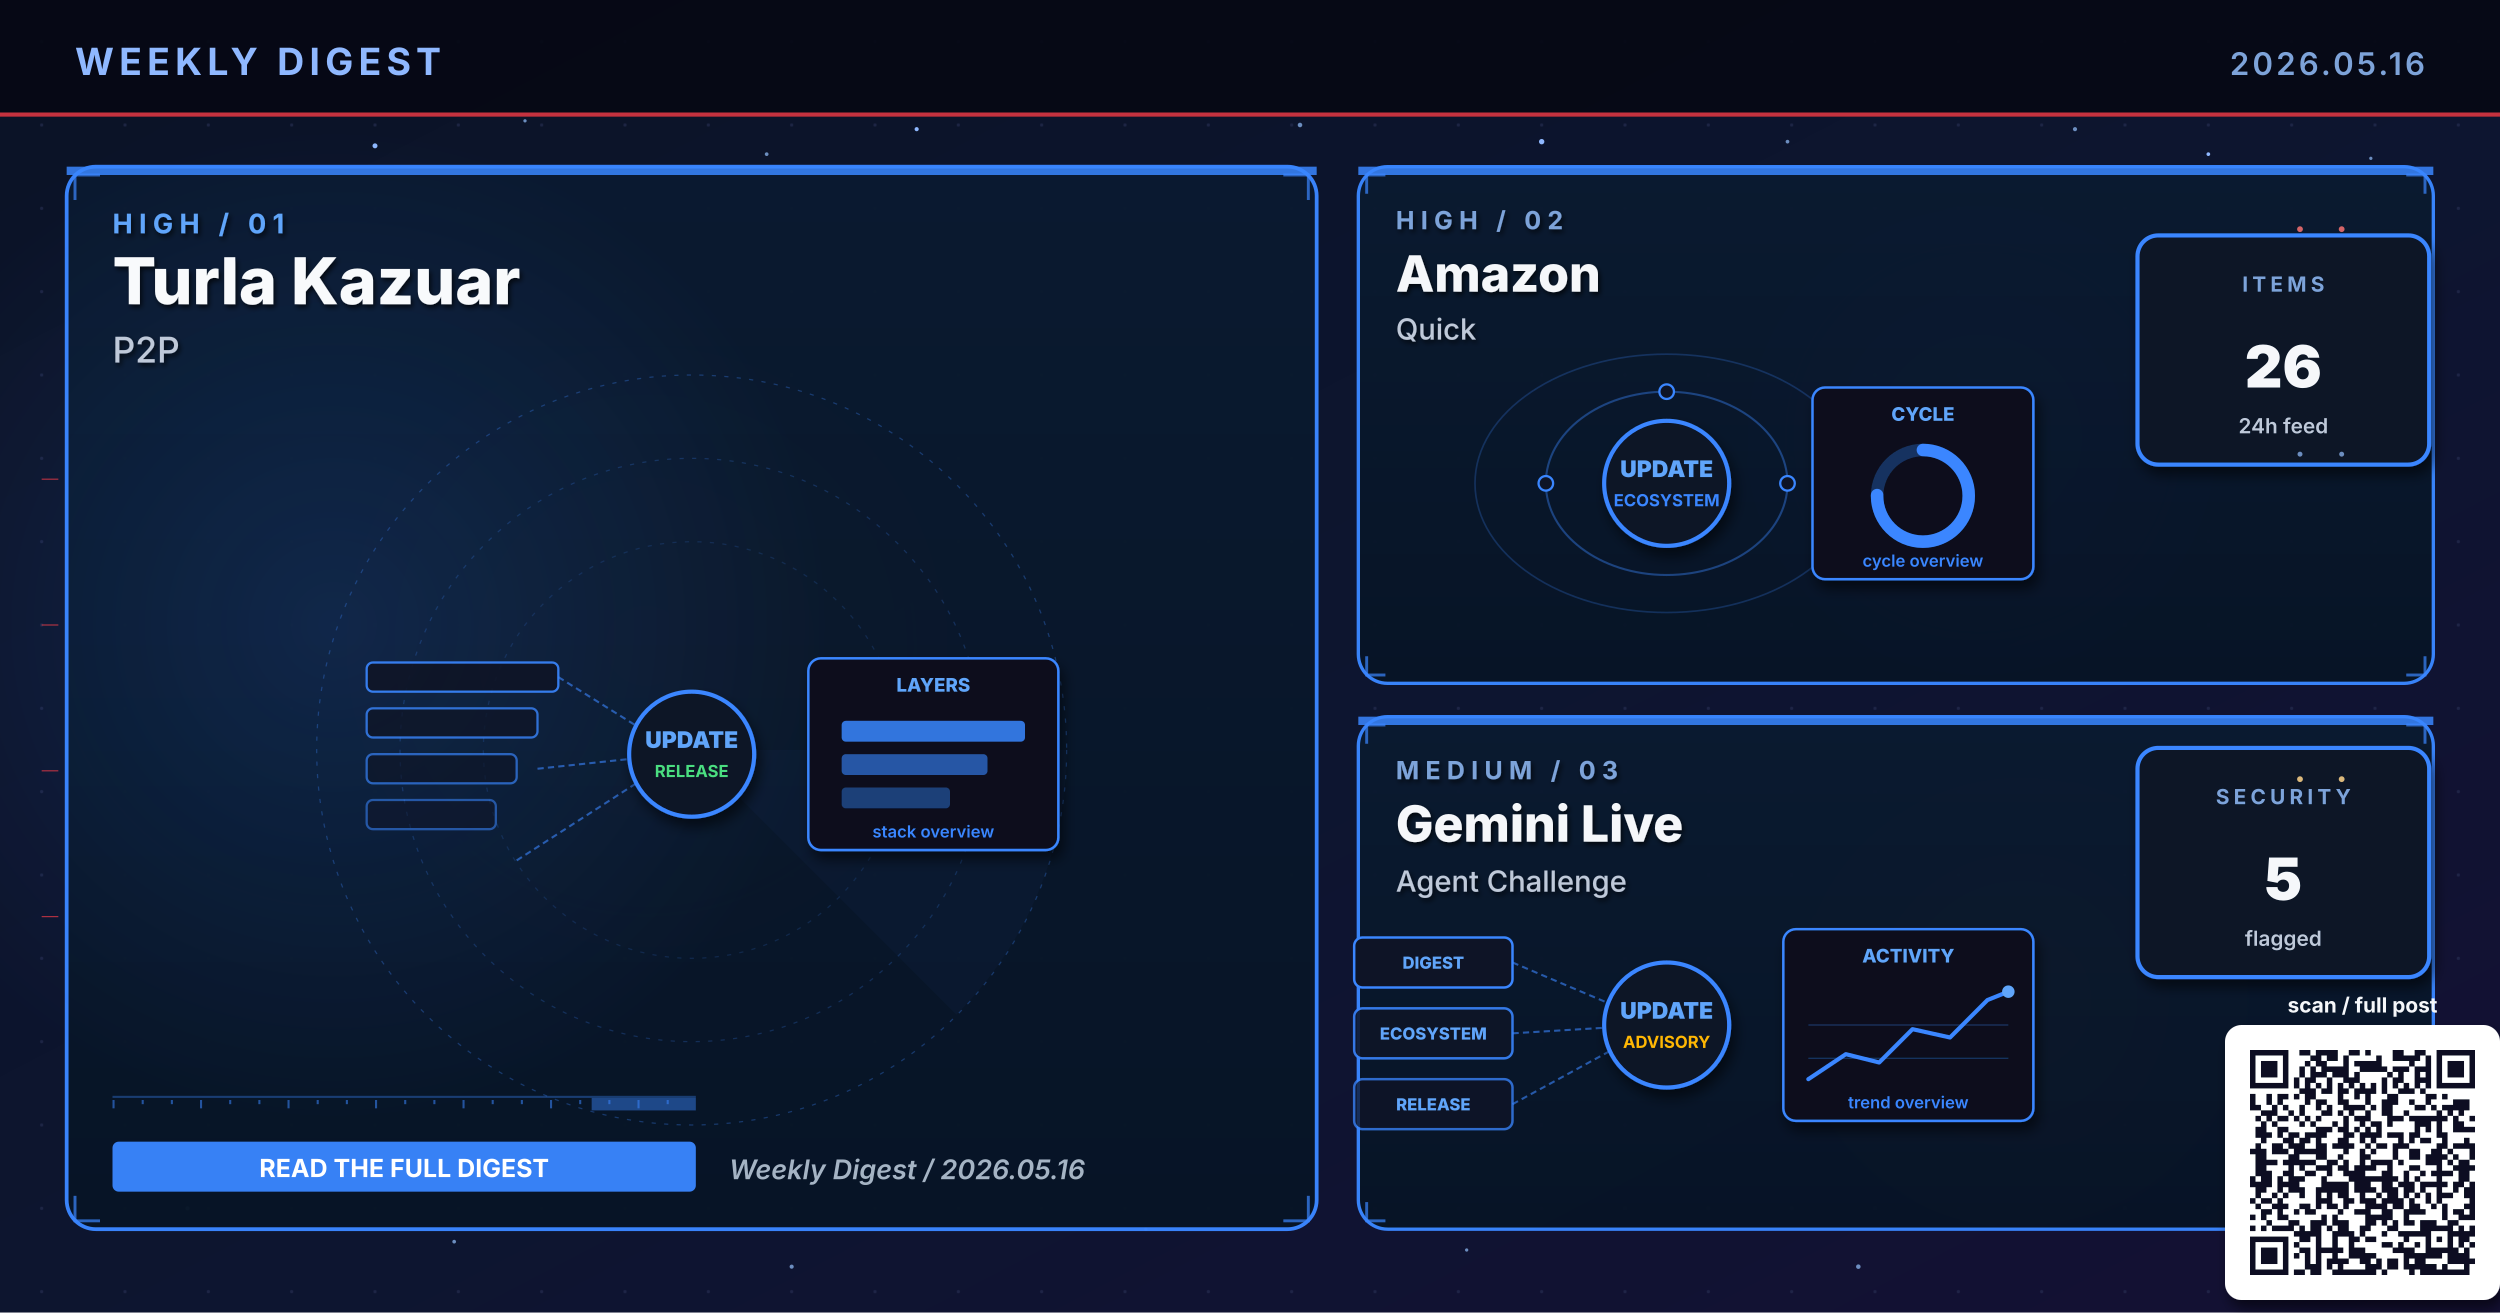
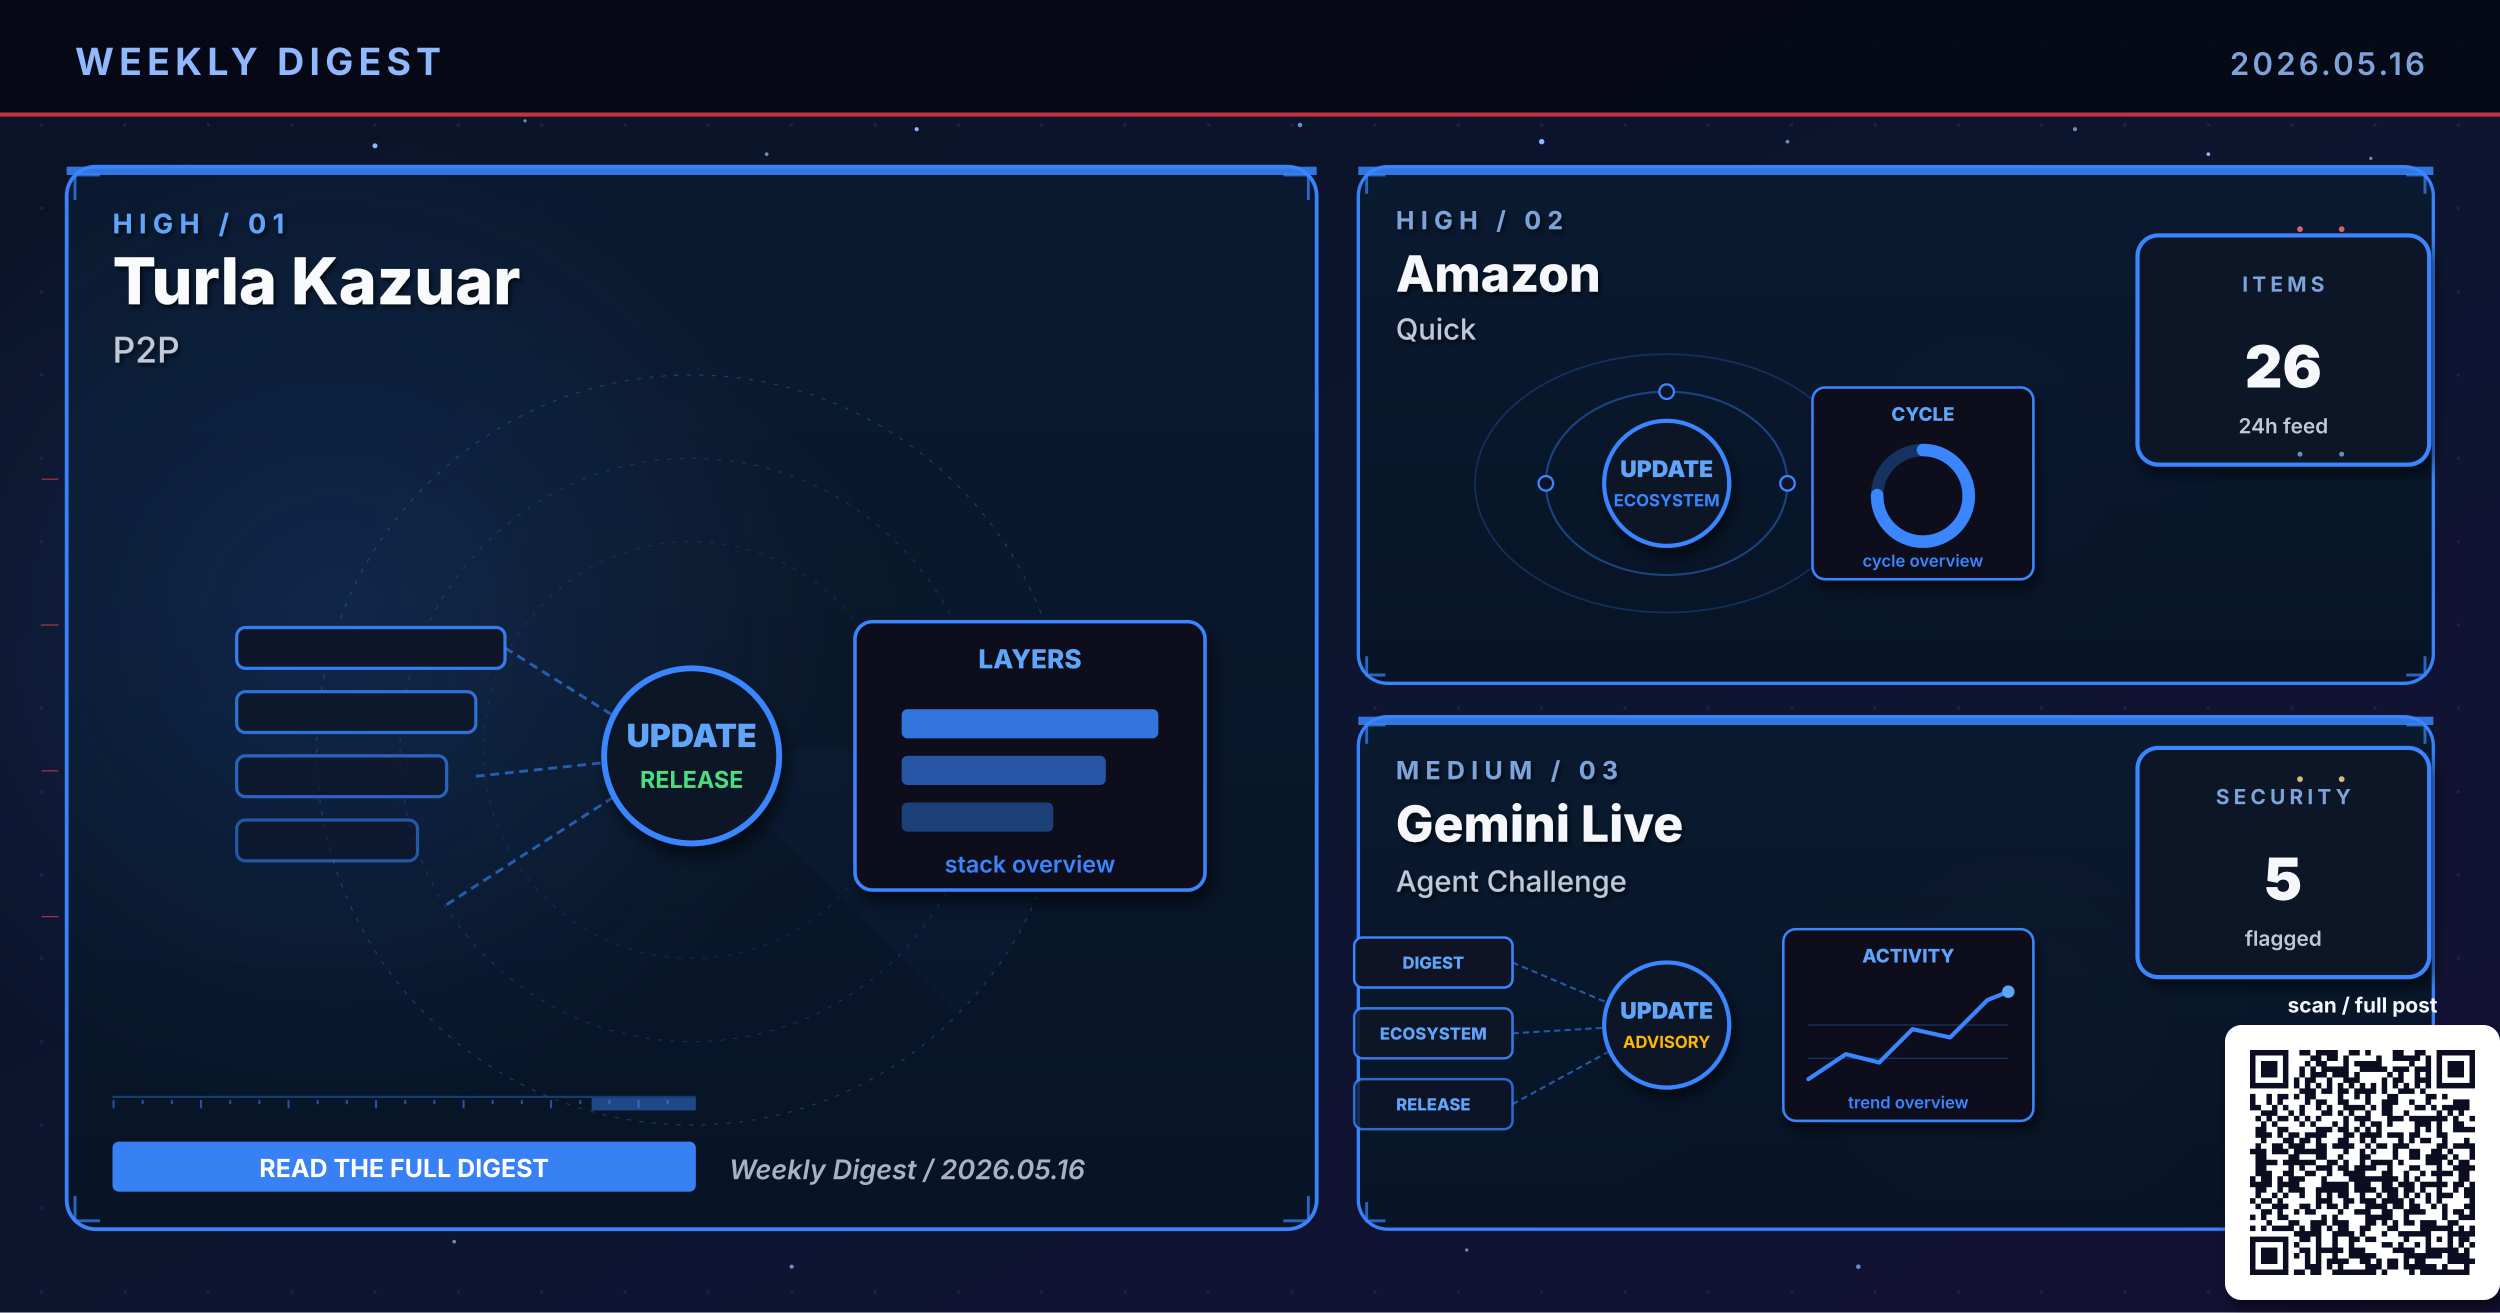
<svg xmlns="http://www.w3.org/2000/svg" viewBox="0 0 1200 630" width="1200" height="630" role="img" aria-label="Weekly digest cover 2026.05.16: Turla Kazuar, Amazon, Gemini Live">
  <defs>
    <linearGradient id="bgSpread" x1="0%" y1="0%" x2="100%" y2="100%">
      <stop offset="0%" stop-color="#0B1326" />
      <stop offset="55%" stop-color="#0D1530" />
      <stop offset="100%" stop-color="#141034" />
    </linearGradient>
    <linearGradient id="heroPanel" x1="0%" y1="0%" x2="0%" y2="100%">
      <stop offset="0%" stop-color="#1A0A08" />
      <stop offset="100%" stop-color="#110608" />
    </linearGradient>
    <linearGradient id="heroPanelBlue" x1="0%" y1="0%" x2="0%" y2="100%">
      <stop offset="0%" stop-color="#0A1A30" />
      <stop offset="100%" stop-color="#071426" />
    </linearGradient>
    <linearGradient id="heroPanelAmber" x1="0%" y1="0%" x2="0%" y2="100%">
      <stop offset="0%" stop-color="#1A1208" />
      <stop offset="100%" stop-color="#120E06" />
    </linearGradient>
    <linearGradient id="heroPanelGreen" x1="0%" y1="0%" x2="0%" y2="100%">
      <stop offset="0%" stop-color="#08160E" />
      <stop offset="100%" stop-color="#04100A" />
    </linearGradient>
    <linearGradient id="heroPanelPurple" x1="0%" y1="0%" x2="0%" y2="100%">
      <stop offset="0%" stop-color="#110629" />
      <stop offset="100%" stop-color="#0A0418" />
    </linearGradient>
    <radialGradient id="hotRed" cx="50%" cy="50%" r="50%">
      <stop offset="0%" stop-color="#E63946" stop-opacity="0.6" />
      <stop offset="100%" stop-color="#E63946" stop-opacity="0" />
    </radialGradient>
    <radialGradient id="hotBlue" cx="50%" cy="50%" r="50%">
      <stop offset="0%" stop-color="#3A86FF" stop-opacity="0.5" />
      <stop offset="100%" stop-color="#3A86FF" stop-opacity="0" />
    </radialGradient>
    <radialGradient id="hotAmber" cx="50%" cy="50%" r="50%">
      <stop offset="0%" stop-color="#FFB703" stop-opacity="0.45" />
      <stop offset="100%" stop-color="#FFB703" stop-opacity="0" />
    </radialGradient>
    <radialGradient id="hotGreen" cx="50%" cy="50%" r="50%">
      <stop offset="0%" stop-color="#4ADE80" stop-opacity="0.45" />
      <stop offset="100%" stop-color="#4ADE80" stop-opacity="0" />
    </radialGradient>
    <radialGradient id="hotPurple" cx="50%" cy="50%" r="50%">
      <stop offset="0%" stop-color="#A78BFA" stop-opacity="0.45" />
      <stop offset="100%" stop-color="#A78BFA" stop-opacity="0" />
    </radialGradient>
    <pattern id="envGrid" x="0" y="0" width="40" height="40" patternUnits="userSpaceOnUse">
      <circle cx="20" cy="20" r="0.8" fill="#2A3256" opacity="0.55" />
    </pattern>
    <filter id="softShadow" x="-10%" y="-10%" width="130%" height="130%">
      <feGaussianBlur in="SourceAlpha" stdDeviation="3" />
      <feOffset dx="2" dy="4" />
      <feComponentTransfer>
        <feFuncA type="linear" slope="0.55" />
      </feComponentTransfer>
      <feMerge>
        <feMergeNode />
        <feMergeNode in="SourceGraphic" />
      </feMerge>
    </filter>
    <filter id="textShadow" x="-10%" y="-10%" width="130%" height="130%">
      <feGaussianBlur in="SourceAlpha" stdDeviation="1.2" />
      <feOffset dx="1" dy="1.5" />
      <feComponentTransfer>
        <feFuncA type="linear" slope="0.7" />
      </feComponentTransfer>
      <feMerge>
        <feMergeNode />
        <feMergeNode in="SourceGraphic" />
      </feMerge>
    </filter>
  </defs>
  <rect width="1200" height="630" fill="url(#bgSpread)" />
  <rect width="1200" height="630" fill="url(#envGrid)" />
  <circle cx="310" cy="310" r="160" fill="url(#hotRed)">
    <animate attributeName="opacity" values="0.6;1;0.6" dur="5.8s" repeatCount="indefinite" />
  </circle>
  <circle cx="950" cy="210" r="120" fill="url(#hotBlue)">
    <animate attributeName="opacity" values="0.45;0.85;0.45" dur="6.4s" repeatCount="indefinite" />
  </circle>
  <circle cx="970" cy="480" r="110" fill="url(#hotAmber)">
    <animate attributeName="opacity" values="0.4;0.75;0.4" dur="7.1s" repeatCount="indefinite" />
  </circle>
  <g fill="#8FB8FF">
    <circle cx="180" cy="70" r="1.2">
      <animate attributeName="opacity" values="0.2;1;0.2" dur="3.4s" repeatCount="indefinite" />
    </circle>
    <circle cx="440" cy="62" r="1">
      <animate attributeName="opacity" values="0.2;0.9;0.2" dur="4.2s" repeatCount="indefinite" />
    </circle>
    <circle cx="740" cy="68" r="1.3">
      <animate attributeName="opacity" values="0.25;1;0.25" dur="3.9s" repeatCount="indefinite" />
    </circle>
    <circle cx="1060" cy="74" r="0.9">
      <animate attributeName="opacity" values="0.2;0.85;0.2" dur="5.1s" repeatCount="indefinite" />
    </circle>
    <circle cx="90" cy="580" r="1">
      <animate attributeName="opacity" values="0.15;0.8;0.15" dur="4.7s" repeatCount="indefinite" />
    </circle>
    <circle cx="550" cy="590" r="0.8">
      <animate attributeName="opacity" values="0.2;0.75;0.2" dur="3.6s" begin="0.5s" repeatCount="indefinite" />
    </circle>
  </g>
  <g fill="#7DA3D9" opacity="0.85">
    <circle cx="252" cy="58" r="0.8">
      <animate attributeName="opacity" values="0.15;0.7;0.15" dur="4.3s" repeatCount="indefinite" />
    </circle>
    <circle cx="368" cy="74" r="0.9">
      <animate attributeName="opacity" values="0.2;0.85;0.2" dur="3.8s" begin="0.4s" repeatCount="indefinite" />
    </circle>
    <circle cx="624" cy="60" r="1.1">
      <animate attributeName="opacity" values="0.25;0.95;0.25" dur="4.5s" repeatCount="indefinite" />
    </circle>
    <circle cx="858" cy="68" r="0.9">
      <animate attributeName="opacity" values="0.2;0.8;0.2" dur="3.6s" begin="0.6s" repeatCount="indefinite" />
    </circle>
    <circle cx="996" cy="62" r="1.0">
      <animate attributeName="opacity" values="0.2;0.9;0.2" dur="4.0s" begin="0.2s" repeatCount="indefinite" />
    </circle>
    <circle cx="1138" cy="76" r="0.8">
      <animate attributeName="opacity" values="0.15;0.7;0.15" dur="5.2s" begin="0.5s" repeatCount="indefinite" />
    </circle>
    <circle cx="218" cy="596" r="0.9">
      <animate attributeName="opacity" values="0.18;0.75;0.18" dur="4.6s" begin="0.3s" repeatCount="indefinite" />
    </circle>
    <circle cx="380" cy="608" r="1.0">
      <animate attributeName="opacity" values="0.2;0.85;0.2" dur="3.9s" begin="0.7s" repeatCount="indefinite" />
    </circle>
    <circle cx="704" cy="600" r="0.8">
      <animate attributeName="opacity" values="0.18;0.7;0.18" dur="4.2s" begin="0.4s" repeatCount="indefinite" />
    </circle>
    <circle cx="892" cy="608" r="1.1">
      <animate attributeName="opacity" values="0.22;0.9;0.22" dur="4.7s" begin="0.6s" repeatCount="indefinite" />
    </circle>
    <circle cx="1078" cy="600" r="0.9">
      <animate attributeName="opacity" values="0.2;0.85;0.2" dur="3.6s" begin="0.8s" repeatCount="indefinite" />
    </circle>
  </g>
  <rect x="0" y="0" width="1200" height="56" fill="#050813" opacity="0.92" />
  <text x="36" y="36" font-family="Inter, Helvetica, Arial, sans-serif" font-size="18" font-weight="700" fill="#8FB8FF" letter-spacing="2.5">WEEKLY DIGEST</text>
  <text x="1164" y="36" font-family="Inter, Helvetica, Arial, sans-serif" font-size="15" font-weight="600" fill="#7DA3D9" letter-spacing="1.5" text-anchor="end">2026.05.16</text>
  <rect x="0" y="54" width="1200" height="2" fill="#E63946" opacity="0.85">
    <animate attributeName="opacity" values="0.4;1;0.4" dur="4.8s" repeatCount="indefinite" />
  </rect>
  <rect x="32" y="80" width="600" height="510" rx="14" ry="14" fill="url(#heroPanelBlue)" stroke="#3A86FF" stroke-width="1.8" opacity="0.98" />
  <circle cx="160" cy="300" r="240" fill="url(#hotBlue)" opacity="0.28" />
  <rect x="32" y="80" width="600" height="4" fill="#3A86FF" opacity="0.85">
    <animate attributeName="opacity" values="0.5;1;0.5" dur="3.4s" repeatCount="indefinite" />
  </rect>
  <g filter="url(#textShadow)">
    <text x="54" y="112" font-family="Inter, Helvetica, Arial, sans-serif" font-size="13" font-weight="700" fill="#60A5FA" letter-spacing="3">HIGH  /  01</text>
    <text x="54" y="146" font-family="Inter, Helvetica, Arial, sans-serif" font-size="31" font-weight="800" fill="#F8FAFC">Turla Kazuar</text>
    <text x="54" y="174" font-family="Inter, Helvetica, Arial, sans-serif" font-size="17" font-weight="500" fill="#BFC9D9">P2P</text>
  </g>
  <g transform="translate(332,360)" opacity="0.32">
    <circle r="180" fill="none" stroke="#3A86FF" stroke-width="0.6" stroke-dasharray="2 4" />
    <circle r="140" fill="none" stroke="#3A86FF" stroke-width="0.6" stroke-dasharray="2 4" opacity="0.7" />
    <circle r="100" fill="none" stroke="#3A86FF" stroke-width="0.6" stroke-dasharray="2 4" opacity="0.5" />
    <g>
      <path d="M0 0 L180 0 A180 180 0 0 1 127 127 Z" fill="#3A86FF" opacity="0.10" />
      <animateTransform attributeName="transform" type="rotate" from="0" to="360" dur="14s" repeatCount="indefinite" />
    </g>
  </g>
  <g stroke="#3A86FF" stroke-width="1.4" fill="none" opacity="0.7">
    <path d="M36 96 L36 84 L48 84" />
    <path d="M616 84 L628 84 L628 96" />
    <path d="M36 574 L36 586 L48 586" />
    <path d="M616 586 L628 586 L628 574" />
  </g>
  <g>
    <rect x="54" y="526" width="280" height="1" fill="#3A86FF" opacity="0.35" />
    <rect x="54" y="528" width="1" height="4" fill="#3A86FF" opacity="0.55" />
    <rect x="68" y="528" width="1" height="2" fill="#3A86FF" opacity="0.55" />
    <rect x="82" y="528" width="1" height="2" fill="#3A86FF" opacity="0.55" />
    <rect x="96" y="528" width="1" height="4" fill="#3A86FF" opacity="0.55" />
    <rect x="110" y="528" width="1" height="2" fill="#3A86FF" opacity="0.55" />
    <rect x="124" y="528" width="1" height="2" fill="#3A86FF" opacity="0.55" />
    <rect x="138" y="528" width="1" height="4" fill="#3A86FF" opacity="0.55" />
    <rect x="152" y="528" width="1" height="2" fill="#3A86FF" opacity="0.55" />
    <rect x="166" y="528" width="1" height="2" fill="#3A86FF" opacity="0.55" />
    <rect x="180" y="528" width="1" height="4" fill="#3A86FF" opacity="0.55" />
    <rect x="194" y="528" width="1" height="2" fill="#3A86FF" opacity="0.55" />
    <rect x="208" y="528" width="1" height="2" fill="#3A86FF" opacity="0.55" />
    <rect x="222" y="528" width="1" height="4" fill="#3A86FF" opacity="0.55" />
    <rect x="236" y="528" width="1" height="2" fill="#3A86FF" opacity="0.55" />
    <rect x="250" y="528" width="1" height="2" fill="#3A86FF" opacity="0.55" />
    <rect x="264" y="528" width="1" height="4" fill="#3A86FF" opacity="0.55" />
    <rect x="278" y="528" width="1" height="2" fill="#3A86FF" opacity="0.55" />
    <rect x="292" y="528" width="1" height="2" fill="#3A86FF" opacity="0.55" />
    <rect x="306" y="528" width="1" height="4" fill="#3A86FF" opacity="0.55" />
    <rect x="320" y="528" width="1" height="2" fill="#3A86FF" opacity="0.55" />
    <rect x="284" y="527" width="50" height="6" fill="#3A86FF" opacity="0.45">
      <animate attributeName="x" values="54;284;54" dur="6.4s" repeatCount="indefinite" />
      <animate attributeName="opacity" values="0.2;0.7;0.2" dur="6.4s" repeatCount="indefinite" />
    </rect>
  </g>
-   <g transform="translate(332,360)">
+   <g transform="translate(332,360) scale(1.4)">
    <rect x="-156" y="-42" width="92" height="14" rx="3" fill="#0E1426" stroke="#3A86FF" stroke-width="1.1" opacity="0.90" />
    <rect x="-156" y="-20" width="82" height="14" rx="3" fill="#0E1426" stroke="#3A86FF" stroke-width="1.1" opacity="0.78" />
    <rect x="-156" y="2" width="72" height="14" rx="3" fill="#0E1426" stroke="#3A86FF" stroke-width="1.1" opacity="0.66" />
    <rect x="-156" y="24" width="62" height="14" rx="3" fill="#0E1426" stroke="#3A86FF" stroke-width="1.1" opacity="0.54" />
    <g stroke="#3A86FF" stroke-width="1" stroke-dasharray="3 2" fill="none" opacity="0.6">
      <line x1="-64" y1="-35" x2="-8" y2="0" />
      <line x1="-74" y1="9" x2="-8" y2="2" />
      <line x1="-84" y1="53" x2="-8" y2="4" />
    </g>
    <g fill="#60A5FA">
      <circle r="2">
        <animateMotion path="M-74 9 L-8 2" dur="2.1s" repeatCount="indefinite" />
      </circle>
    </g>
    <circle cx="0" cy="2" r="30" fill="#0A1326" stroke="#3A86FF" stroke-width="2" filter="url(#softShadow)">
      <animate attributeName="r" values="28;33;28" dur="3.4s" repeatCount="indefinite" />
    </circle>
    <text x="0" y="-1" text-anchor="middle" font-family="Inter, monospace" font-size="11" font-weight="900" fill="#60A5FA">UPDATE</text>
    <text x="0" y="13" text-anchor="middle" font-family="Inter, monospace" font-size="8" font-weight="700" fill="#4ADE80">RELEASE</text>
    <g transform="translate(56,-44)" filter="url(#softShadow)">
      <rect x="0" y="0" width="120" height="92" rx="6" fill="#0A0F1E" stroke="#3A86FF" stroke-width="1.2" />
      <text x="60" y="16" text-anchor="middle" font-family="Inter, monospace" font-size="9" font-weight="800" fill="#60A5FA">LAYERS</text>
      <rect x="16" y="30" width="88" height="10" rx="2" fill="#3A86FF" opacity="0.85" />
      <rect x="16" y="46" width="70" height="10" rx="2" fill="#3A86FF" opacity="0.6" />
      <rect x="16" y="62" width="52" height="10" rx="2" fill="#3A86FF" opacity="0.4" />
      <text x="60" y="86" text-anchor="middle" font-family="Inter, monospace" font-size="8" font-weight="600" fill="#3A86FF">stack overview</text>
    </g>
  </g>
  <g transform="translate(54,548)">
    <rect x="0" y="0" width="280" height="24" rx="3" fill="#3A86FF" opacity="0.95" />
    <text x="140" y="17" text-anchor="middle" font-family="Inter, Helvetica, Arial, sans-serif" font-size="12" font-weight="700" fill="#FFFFFF">READ THE FULL DIGEST</text>
  </g>
  <text x="350" y="566" font-family="Inter, Helvetica, Arial, sans-serif" font-size="13" font-weight="600" fill="#A5B4C4" font-style="italic">Weekly Digest  /  2026.05.16</text>
  <rect x="652" y="80" width="516" height="248" rx="14" ry="14" fill="url(#heroPanelBlue)" stroke="#3A86FF" stroke-width="1.6" opacity="0.97" />
  <rect x="652" y="80" width="516" height="4" fill="#3A86FF" opacity="0.85">
    <animate attributeName="opacity" values="0.5;1;0.5" dur="4.2s" repeatCount="indefinite" />
  </rect>
  <g filter="url(#textShadow)">
    <text x="670" y="110" font-family="Inter, Helvetica, Arial, sans-serif" font-size="12" font-weight="700" fill="#7DA3D9" letter-spacing="3">HIGH  /  02</text>
    <text x="670" y="140" font-family="Inter, Helvetica, Arial, sans-serif" font-size="24" font-weight="800" fill="#F5F7FA">Amazon</text>
    <text x="670" y="163" font-family="Inter, Helvetica, Arial, sans-serif" font-size="14" font-weight="500" fill="#BFC9D9">Quick</text>
  </g>
  <g stroke="#3A86FF" stroke-width="1.4" fill="none" opacity="0.7">
    <path d="M656 93 L656 84 L665 84" />
    <path d="M1155 84 L1164 84 L1164 93" />
    <path d="M656 315 L656 324 L665 324" />
    <path d="M1155 324 L1164 324 L1164 315" />
  </g>
  <g transform="translate(800,230)">
    <g fill="none" stroke="#3A86FF" opacity="0.4">
      <ellipse cx="0" cy="2" rx="58" ry="44" stroke-width="1" />
      <ellipse cx="0" cy="2" rx="92" ry="62" stroke-width="0.8" opacity="0.6" />
    </g>
    <g fill="#60A5FA">
      <circle r="3">
        <animateMotion path="M58 2 A58 44 0 1 1 -58 2 A58 44 0 1 1 58 2" dur="6s" repeatCount="indefinite" />
      </circle>
      <circle r="2.5">
        <animateMotion path="M-92 2 A92 62 0 1 0 92 2 A92 62 0 1 0 -92 2" dur="8s" repeatCount="indefinite" />
      </circle>
    </g>
    <g fill="#0E1426" stroke="#3A86FF" stroke-width="1.1">
      <circle cx="-58" cy="2" r="3.5" />
      <circle cx="58" cy="2" r="3.5" />
      <circle cx="0" cy="-42" r="3.5" />
    </g>
    <circle cx="0" cy="2" r="30" fill="#0A1326" stroke="#3A86FF" stroke-width="2" filter="url(#softShadow)">
      <animate attributeName="r" values="28;33;28" dur="3.4s" repeatCount="indefinite" />
    </circle>
    <text x="0" y="-1" text-anchor="middle" font-family="Inter, monospace" font-size="11" font-weight="900" fill="#60A5FA">UPDATE</text>
    <text x="0" y="13" text-anchor="middle" font-family="Inter, monospace" font-size="8" font-weight="700" fill="#3A86FF">ECOSYSTEM</text>
    <g transform="translate(70,-44)" filter="url(#softShadow)">
      <rect x="0" y="0" width="106" height="92" rx="6" fill="#0A0F1E" stroke="#3A86FF" stroke-width="1.2" />
      <text x="53" y="16" text-anchor="middle" font-family="Inter, monospace" font-size="9" font-weight="800" fill="#60A5FA">CYCLE</text>
      <circle cx="53" cy="52" r="22" fill="none" stroke="#3A86FF" stroke-width="6" opacity="0.3" />
      <circle cx="53" cy="52" r="22" fill="none" stroke="#3A86FF" stroke-width="6" stroke-dasharray="104 138" stroke-linecap="round" transform="rotate(-90 53 52)" />
      <text x="53" y="86" text-anchor="middle" font-family="Inter, monospace" font-size="8" font-weight="600" fill="#3A86FF">cycle overview</text>
    </g>
  </g>
  <g transform="translate(1094,168)" filter="url(#softShadow)">
    <rect x="-68" y="-55" width="140" height="110" rx="10" fill="#071426" stroke="#3A86FF" stroke-width="2" />
    <text x="2" y="-28" text-anchor="middle" font-family="Inter, Helvetica, Arial, sans-serif" font-size="10" font-weight="700" letter-spacing="2" fill="#7DA3D9">ITEMS</text>
    <text x="2" y="18" text-anchor="middle" font-family="Inter, Helvetica, Arial, sans-serif" font-size="28" font-weight="900" fill="#F5F7FA">26</text>
    <text x="2" y="40" text-anchor="middle" font-family="Inter, Helvetica, Arial, sans-serif" font-size="10" font-weight="600" fill="#BFC9D9">24h feed</text>
  </g>
  <rect x="652" y="344" width="516" height="246" rx="14" ry="14" fill="url(#heroPanelBlue)" stroke="#3A86FF" stroke-width="1.6" opacity="0.97" />
  <rect x="652" y="344" width="516" height="4" fill="#3A86FF" opacity="0.85">
    <animate attributeName="opacity" values="0.5;1;0.5" dur="4.8s" repeatCount="indefinite" />
  </rect>
  <g filter="url(#textShadow)">
    <text x="670" y="374" font-family="Inter, Helvetica, Arial, sans-serif" font-size="12" font-weight="700" fill="#7DA3D9" letter-spacing="3">MEDIUM  /  03</text>
    <text x="670" y="404" font-family="Inter, Helvetica, Arial, sans-serif" font-size="24" font-weight="800" fill="#F5F7FA">Gemini Live</text>
    <text x="670" y="428" font-family="Inter, Helvetica, Arial, sans-serif" font-size="14" font-weight="500" fill="#BFC9D9">Agent Challenge</text>
  </g>
  <g stroke="#3A86FF" stroke-width="1.4" fill="none" opacity="0.7">
    <path d="M656 357 L656 348 L665 348" />
    <path d="M1155 348 L1164 348 L1164 357" />
    <path d="M656 577 L656 586 L665 586" />
    <path d="M1155 586 L1164 586 L1164 577" />
  </g>
  <g transform="translate(800,490)">
    <g font-family="Inter, monospace" font-size="8" font-weight="800">
      <g transform="translate(-150,-40)">
        <rect x="0" y="0" width="76" height="24" rx="4" fill="#0E1426" stroke="#3A86FF" stroke-width="1.2" />
        <text x="38" y="15" text-anchor="middle" fill="#60A5FA">DIGEST</text>
      </g>
      <g transform="translate(-150,-6)">
        <rect x="0" y="0" width="76" height="24" rx="4" fill="#0E1426" stroke="#3A86FF" stroke-width="1.2" opacity="0.88" />
        <text x="38" y="15" text-anchor="middle" fill="#60A5FA">ECOSYSTEM</text>
      </g>
      <g transform="translate(-150,28)">
        <rect x="0" y="0" width="76" height="24" rx="4" fill="#0E1426" stroke="#3A86FF" stroke-width="1.2" opacity="0.76" />
        <text x="38" y="15" text-anchor="middle" fill="#60A5FA">RELEASE</text>
      </g>
    </g>
    <g stroke="#3A86FF" stroke-width="1" stroke-dasharray="3 2" fill="none" opacity="0.6">
      <line x1="-74" y1="-28" x2="-8" y2="0" />
      <line x1="-74" y1="6" x2="-8" y2="2" />
      <line x1="-74" y1="40" x2="-8" y2="4" />
    </g>
    <g fill="#60A5FA">
      <circle r="2">
        <animateMotion path="M-74 -28 L-8 0" dur="2.2s" repeatCount="indefinite" />
      </circle>
      <circle r="2">
        <animateMotion path="M-74 6 L-8 2" dur="2s" begin="0.4s" repeatCount="indefinite" />
      </circle>
      <circle r="2">
        <animateMotion path="M-74 40 L-8 4" dur="2.4s" begin="0.8s" repeatCount="indefinite" />
      </circle>
    </g>
    <circle cx="0" cy="2" r="30" fill="#0A1326" stroke="#3A86FF" stroke-width="2" filter="url(#softShadow)">
      <animate attributeName="r" values="28;33;28" dur="3.4s" repeatCount="indefinite" />
    </circle>
    <text x="0" y="-1" text-anchor="middle" font-family="Inter, monospace" font-size="11" font-weight="900" fill="#60A5FA">UPDATE</text>
    <text x="0" y="13" text-anchor="middle" font-family="Inter, monospace" font-size="8" font-weight="700" fill="#FFB703">ADVISORY</text>
    <g transform="translate(56,-44)" filter="url(#softShadow)">
      <rect x="0" y="0" width="120" height="92" rx="6" fill="#0A0F1E" stroke="#3A86FF" stroke-width="1.2" />
      <text x="60" y="16" text-anchor="middle" font-family="Inter, monospace" font-size="9" font-weight="800" fill="#60A5FA">ACTIVITY</text>
      <polyline points="12,72 30,60 46,64 62,48 80,52 98,34 108,30" fill="none" stroke="#3A86FF" stroke-width="2" stroke-linecap="round" stroke-linejoin="round" />
      <circle cx="108" cy="30" r="3" fill="#60A5FA">
        <animate attributeName="opacity" values="0.5;1;0.5" dur="2s" repeatCount="indefinite" />
      </circle>
      <g stroke="#3A86FF" stroke-width="0.6" opacity="0.3">
        <line x1="12" y1="46" x2="108" y2="46" />
        <line x1="12" y1="62" x2="108" y2="62" />
      </g>
      <text x="60" y="86" text-anchor="middle" font-family="Inter, monospace" font-size="8" font-weight="600" fill="#3A86FF">trend overview</text>
    </g>
  </g>
  <g transform="translate(1094,414)" filter="url(#softShadow)">
    <rect x="-68" y="-55" width="140" height="110" rx="10" fill="#071426" stroke="#3A86FF" stroke-width="2" />
    <text x="2" y="-28" text-anchor="middle" font-family="Inter, Helvetica, Arial, sans-serif" font-size="10" font-weight="700" letter-spacing="2" fill="#7DA3D9">SECURITY</text>
    <text x="2" y="18" text-anchor="middle" font-family="Inter, Helvetica, Arial, sans-serif" font-size="28" font-weight="900" fill="#F5F7FA">5</text>
    <text x="2" y="40" text-anchor="middle" font-family="Inter, Helvetica, Arial, sans-serif" font-size="10" font-weight="600" fill="#BFC9D9">flagged</text>
  </g>
  <g opacity="0.85">
    <g fill="#F87171">
      <circle cx="1104" cy="110" r="1.4">
        <animate attributeName="opacity" values="0.2;1;0.2" dur="1.8s" repeatCount="indefinite" />
      </circle>
      <circle cx="1124" cy="110" r="1.4">
        <animate attributeName="opacity" values="0.2;1;0.2" dur="1.4s" begin="0.3s" repeatCount="indefinite" />
      </circle>
    </g>
    <g fill="#7DA3D9">
      <circle cx="1104" cy="218" r="1.2">
        <animate attributeName="opacity" values="0.2;1;0.2" dur="2s" repeatCount="indefinite" />
      </circle>
      <circle cx="1124" cy="218" r="1.2">
        <animate attributeName="opacity" values="0.2;1;0.2" dur="1.6s" begin="0.4s" repeatCount="indefinite" />
      </circle>
    </g>
    <g fill="#FFD58A">
      <circle cx="1104" cy="374" r="1.4">
        <animate attributeName="opacity" values="0.2;1;0.2" dur="1.8s" repeatCount="indefinite" />
      </circle>
      <circle cx="1124" cy="374" r="1.4">
        <animate attributeName="opacity" values="0.2;1;0.2" dur="1.6s" begin="0.3s" repeatCount="indefinite" />
      </circle>
    </g>
    <g stroke="#E63946" stroke-width="0.5" fill="none">
      <path d="M20 230 L28 230">
        <animate attributeName="stroke-opacity" values="0;0.7;0" dur="2s" repeatCount="indefinite" />
      </path>
      <path d="M20 300 L28 300">
        <animate attributeName="stroke-opacity" values="0;0.7;0" dur="2.3s" begin="0.3s" repeatCount="indefinite" />
      </path>
      <path d="M20 370 L28 370">
        <animate attributeName="stroke-opacity" values="0;0.7;0" dur="1.9s" begin="0.6s" repeatCount="indefinite" />
      </path>
      <path d="M20 440 L28 440">
        <animate attributeName="stroke-opacity" values="0;0.7;0" dur="2.1s" begin="0.9s" repeatCount="indefinite" />
      </path>
    </g>
  </g>
  <g transform="translate(1080,504)" filter="url(#softShadow)">
    <rect x="-12" y="-12" width="132" height="132" rx="8" fill="#FFFFFF" />
    <path fill="#0A1020" d="M0.0 0.0h18.439v2.634h-18.439z M23.707 0.0h5.268v2.634h-5.268z M31.61 0.0h10.537v2.634h-10.537z M47.415 0.0h5.268v2.634h-5.268z M55.317 0.0h2.634v2.634h-2.634z M68.488 0.0h5.268v2.634h-5.268z M79.024 0.0h5.268v2.634h-5.268z M89.561 0.0h18.439v2.634h-18.439z M0.0 2.634h2.634v2.634h-2.634z M15.805 2.634h2.634v2.634h-2.634z M28.976 2.634h5.268v2.634h-5.268z M36.878 2.634h5.268v2.634h-5.268z M44.78 2.634h2.634v2.634h-2.634z M60.585 2.634h2.634v2.634h-2.634z M68.488 2.634h13.171v2.634h-13.171z M84.293 2.634h2.634v2.634h-2.634z M89.561 2.634h2.634v2.634h-2.634z M105.366 2.634h2.634v2.634h-2.634z M0.0 5.268h2.634v2.634h-2.634z M5.268 5.268h7.902v2.634h-7.902z M15.805 5.268h2.634v2.634h-2.634z M26.341 5.268h2.634v2.634h-2.634z M31.61 5.268h5.268v2.634h-5.268z M44.78 5.268h2.634v2.634h-2.634z M50.049 5.268h13.171v2.634h-13.171z M76.39 5.268h2.634v2.634h-2.634z M84.293 5.268h2.634v2.634h-2.634z M89.561 5.268h2.634v2.634h-2.634z M94.829 5.268h7.902v2.634h-7.902z M105.366 5.268h2.634v2.634h-2.634z M0.0 7.902h2.634v2.634h-2.634z M5.268 7.902h7.902v2.634h-7.902z M15.805 7.902h2.634v2.634h-2.634z M23.707 7.902h2.634v2.634h-2.634z M28.976 7.902h2.634v2.634h-2.634z M34.244 7.902h13.171v2.634h-13.171z M52.683 7.902h13.171v2.634h-13.171z M68.488 7.902h7.902v2.634h-7.902z M79.024 7.902h7.902v2.634h-7.902z M89.561 7.902h2.634v2.634h-2.634z M94.829 7.902h7.902v2.634h-7.902z M105.366 7.902h2.634v2.634h-2.634z M0.0 10.537h2.634v2.634h-2.634z M5.268 10.537h7.902v2.634h-7.902z M15.805 10.537h2.634v2.634h-2.634z M23.707 10.537h2.634v2.634h-2.634z M28.976 10.537h7.902v2.634h-7.902z M39.512 10.537h7.902v2.634h-7.902z M50.049 10.537h2.634v2.634h-2.634z M65.854 10.537h2.634v2.634h-2.634z M71.122 10.537h2.634v2.634h-2.634z M79.024 10.537h2.634v2.634h-2.634z M84.293 10.537h2.634v2.634h-2.634z M89.561 10.537h2.634v2.634h-2.634z M94.829 10.537h7.902v2.634h-7.902z M105.366 10.537h2.634v2.634h-2.634z M0.0 13.171h2.634v2.634h-2.634z M15.805 13.171h2.634v2.634h-2.634z M21.073 13.171h2.634v2.634h-2.634z M26.341 13.171h5.268v2.634h-5.268z M36.878 13.171h2.634v2.634h-2.634z M44.78 13.171h7.902v2.634h-7.902z M63.22 13.171h2.634v2.634h-2.634z M68.488 13.171h5.268v2.634h-5.268z M79.024 13.171h7.902v2.634h-7.902z M89.561 13.171h2.634v2.634h-2.634z M105.366 13.171h2.634v2.634h-2.634z M0.0 15.805h18.439v2.634h-18.439z M21.073 15.805h2.634v2.634h-2.634z M26.341 15.805h2.634v2.634h-2.634z M31.61 15.805h2.634v2.634h-2.634z M36.878 15.805h2.634v2.634h-2.634z M42.146 15.805h2.634v2.634h-2.634z M47.415 15.805h2.634v2.634h-2.634z M52.683 15.805h2.634v2.634h-2.634z M57.951 15.805h2.634v2.634h-2.634z M63.22 15.805h2.634v2.634h-2.634z M68.488 15.805h2.634v2.634h-2.634z M73.756 15.805h2.634v2.634h-2.634z M79.024 15.805h2.634v2.634h-2.634z M84.293 15.805h2.634v2.634h-2.634z M89.561 15.805h18.439v2.634h-18.439z M23.707 18.439h7.902v2.634h-7.902z M34.244 18.439h5.268v2.634h-5.268z M42.146 18.439h5.268v2.634h-5.268z M50.049 18.439h10.537v2.634h-10.537z M63.22 18.439h2.634v2.634h-2.634z M71.122 18.439h7.902v2.634h-7.902z M81.659 18.439h2.634v2.634h-2.634z M0.0 21.073h2.634v2.634h-2.634z M7.902 21.073h2.634v2.634h-2.634z M13.171 21.073h5.268v2.634h-5.268z M21.073 21.073h2.634v2.634h-2.634z M26.341 21.073h5.268v2.634h-5.268z M42.146 21.073h2.634v2.634h-2.634z M50.049 21.073h2.634v2.634h-2.634z M55.317 21.073h2.634v2.634h-2.634z M65.854 21.073h5.268v2.634h-5.268z M84.293 21.073h5.268v2.634h-5.268z M92.195 21.073h2.634v2.634h-2.634z M0.0 23.707h2.634v2.634h-2.634z M7.902 23.707h2.634v2.634h-2.634z M13.171 23.707h2.634v2.634h-2.634z M26.341 23.707h2.634v2.634h-2.634z M31.61 23.707h5.268v2.634h-5.268z M42.146 23.707h5.268v2.634h-5.268z M55.317 23.707h2.634v2.634h-2.634z M63.22 23.707h7.902v2.634h-7.902z M76.39 23.707h2.634v2.634h-2.634z M84.293 23.707h2.634v2.634h-2.634z M97.463 23.707h7.902v2.634h-7.902z M0.0 26.341h5.268v2.634h-5.268z M10.537 26.341h2.634v2.634h-2.634z M15.805 26.341h2.634v2.634h-2.634z M23.707 26.341h2.634v2.634h-2.634z M31.61 26.341h2.634v2.634h-2.634z M36.878 26.341h2.634v2.634h-2.634z M44.78 26.341h10.537v2.634h-10.537z M57.951 26.341h2.634v2.634h-2.634z M63.22 26.341h5.268v2.634h-5.268z M79.024 26.341h5.268v2.634h-5.268z M86.927 26.341h2.634v2.634h-2.634z M92.195 26.341h13.171v2.634h-13.171z M5.268 28.976h7.902v2.634h-7.902z M18.439 28.976h2.634v2.634h-2.634z M23.707 28.976h2.634v2.634h-2.634z M34.244 28.976h5.268v2.634h-5.268z M42.146 28.976h2.634v2.634h-2.634z M47.415 28.976h2.634v2.634h-2.634z M55.317 28.976h2.634v2.634h-2.634z M63.22 28.976h5.268v2.634h-5.268z M73.756 28.976h2.634v2.634h-2.634z M89.561 28.976h2.634v2.634h-2.634z M94.829 28.976h2.634v2.634h-2.634z M100.098 28.976h2.634v2.634h-2.634z M2.634 31.61h2.634v2.634h-2.634z M7.902 31.61h2.634v2.634h-2.634z M13.171 31.61h5.268v2.634h-5.268z M21.073 31.61h2.634v2.634h-2.634z M26.341 31.61h2.634v2.634h-2.634z M31.61 31.61h2.634v2.634h-2.634z M44.78 31.61h2.634v2.634h-2.634z M50.049 31.61h7.902v2.634h-7.902z M65.854 31.61h7.902v2.634h-7.902z M76.39 31.61h18.439v2.634h-18.439z M97.463 31.61h2.634v2.634h-2.634z M105.366 31.61h2.634v2.634h-2.634z M5.268 34.244h2.634v2.634h-2.634z M10.537 34.244h2.634v2.634h-2.634z M23.707 34.244h2.634v2.634h-2.634z M28.976 34.244h2.634v2.634h-2.634z M39.512 34.244h2.634v2.634h-2.634z M44.78 34.244h2.634v2.634h-2.634z M52.683 34.244h2.634v2.634h-2.634z M57.951 34.244h5.268v2.634h-5.268z M65.854 34.244h2.634v2.634h-2.634z M79.024 34.244h7.902v2.634h-7.902z M89.561 34.244h2.634v2.634h-2.634z M97.463 34.244h5.268v2.634h-5.268z M2.634 36.878h5.268v2.634h-5.268z M13.171 36.878h5.268v2.634h-5.268z M31.61 36.878h7.902v2.634h-7.902z M42.146 36.878h5.268v2.634h-5.268z M50.049 36.878h2.634v2.634h-2.634z M55.317 36.878h2.634v2.634h-2.634z M60.585 36.878h2.634v2.634h-2.634z M79.024 36.878h2.634v2.634h-2.634z M84.293 36.878h2.634v2.634h-2.634z M89.561 36.878h2.634v2.634h-2.634z M97.463 36.878h10.537v2.634h-10.537z M2.634 39.512h7.902v2.634h-7.902z M13.171 39.512h2.634v2.634h-2.634z M18.439 39.512h5.268v2.634h-5.268z M26.341 39.512h10.537v2.634h-10.537z M44.78 39.512h5.268v2.634h-5.268z M52.683 39.512h10.537v2.634h-10.537z M65.854 39.512h7.902v2.634h-7.902z M76.39 39.512h5.268v2.634h-5.268z M89.561 39.512h5.268v2.634h-5.268z M5.268 42.146h2.634v2.634h-2.634z M15.805 42.146h5.268v2.634h-5.268z M23.707 42.146h5.268v2.634h-5.268z M31.61 42.146h2.634v2.634h-2.634z M42.146 42.146h5.268v2.634h-5.268z M52.683 42.146h2.634v2.634h-2.634z M57.951 42.146h2.634v2.634h-2.634z M71.122 42.146h2.634v2.634h-2.634z M76.39 42.146h2.634v2.634h-2.634z M81.659 42.146h5.268v2.634h-5.268z M92.195 42.146h2.634v2.634h-2.634z M102.732 42.146h2.634v2.634h-2.634z M2.634 44.78h2.634v2.634h-2.634z M10.537 44.78h5.268v2.634h-5.268z M18.439 44.78h7.902v2.634h-7.902z M31.61 44.78h5.268v2.634h-5.268z M39.512 44.78h10.537v2.634h-10.537z M55.317 44.78h2.634v2.634h-2.634z M60.585 44.78h5.268v2.634h-5.268z M68.488 44.78h7.902v2.634h-7.902z M89.561 44.78h5.268v2.634h-5.268z M97.463 44.78h10.537v2.634h-10.537z M0.0 47.415h7.902v2.634h-7.902z M10.537 47.415h7.902v2.634h-7.902z M21.073 47.415h15.805v2.634h-15.805z M44.78 47.415h2.634v2.634h-2.634z M52.683 47.415h2.634v2.634h-2.634z M57.951 47.415h2.634v2.634h-2.634z M68.488 47.415h2.634v2.634h-2.634z M76.39 47.415h5.268v2.634h-5.268z M86.927 47.415h5.268v2.634h-5.268z M94.829 47.415h2.634v2.634h-2.634z M105.366 47.415h2.634v2.634h-2.634z M2.634 50.049h5.268v2.634h-5.268z M18.439 50.049h5.268v2.634h-5.268z M31.61 50.049h5.268v2.634h-5.268z M42.146 50.049h2.634v2.634h-2.634z M52.683 50.049h5.268v2.634h-5.268z M68.488 50.049h2.634v2.634h-2.634z M76.39 50.049h5.268v2.634h-5.268z M84.293 50.049h10.537v2.634h-10.537z M97.463 50.049h2.634v2.634h-2.634z M105.366 50.049h2.634v2.634h-2.634z M2.634 52.683h10.537v2.634h-10.537z M15.805 52.683h15.805v2.634h-15.805z M36.878 52.683h5.268v2.634h-5.268z M44.78 52.683h2.634v2.634h-2.634z M52.683 52.683h2.634v2.634h-2.634z M57.951 52.683h10.537v2.634h-10.537z M71.122 52.683h2.634v2.634h-2.634z M84.293 52.683h7.902v2.634h-7.902z M94.829 52.683h2.634v2.634h-2.634z M100.098 52.683h5.268v2.634h-5.268z M2.634 55.317h5.268v2.634h-5.268z M18.439 55.317h2.634v2.634h-2.634z M23.707 55.317h2.634v2.634h-2.634z M31.61 55.317h7.902v2.634h-7.902z M42.146 55.317h5.268v2.634h-5.268z M50.049 55.317h10.537v2.634h-10.537z M65.854 55.317h2.634v2.634h-2.634z M76.39 55.317h5.268v2.634h-5.268z M89.561 55.317h2.634v2.634h-2.634z M97.463 55.317h10.537v2.634h-10.537z M2.634 57.951h7.902v2.634h-7.902z M15.805 57.951h5.268v2.634h-5.268z M26.341 57.951h5.268v2.634h-5.268z M36.878 57.951h2.634v2.634h-2.634z M44.78 57.951h10.537v2.634h-10.537z M63.22 57.951h5.268v2.634h-5.268z M73.756 57.951h2.634v2.634h-2.634z M81.659 57.951h2.634v2.634h-2.634z M86.927 57.951h10.537v2.634h-10.537z M100.098 57.951h5.268v2.634h-5.268z M0.0 60.585h2.634v2.634h-2.634z M5.268 60.585h5.268v2.634h-5.268z M13.171 60.585h2.634v2.634h-2.634z M18.439 60.585h7.902v2.634h-7.902z M34.244 60.585h2.634v2.634h-2.634z M47.415 60.585h23.707v2.634h-23.707z M73.756 60.585h2.634v2.634h-2.634z M79.024 60.585h2.634v2.634h-2.634z M89.561 60.585h2.634v2.634h-2.634z M100.098 60.585h5.268v2.634h-5.268z M0.0 63.22h10.537v2.634h-10.537z M13.171 63.22h10.537v2.634h-10.537z M34.244 63.22h13.171v2.634h-13.171z M50.049 63.22h7.902v2.634h-7.902z M63.22 63.22h5.268v2.634h-5.268z M71.122 63.22h7.902v2.634h-7.902z M81.659 63.22h13.171v2.634h-13.171z M97.463 63.22h5.268v2.634h-5.268z M105.366 63.22h2.634v2.634h-2.634z M2.634 65.854h5.268v2.634h-5.268z M13.171 65.854h2.634v2.634h-2.634z M18.439 65.854h7.902v2.634h-7.902z M31.61 65.854h15.805v2.634h-15.805z M50.049 65.854h10.537v2.634h-10.537z M63.22 65.854h7.902v2.634h-7.902z M73.756 65.854h5.268v2.634h-5.268z M81.659 65.854h2.634v2.634h-2.634z M89.561 65.854h2.634v2.634h-2.634z M97.463 65.854h2.634v2.634h-2.634z M102.732 65.854h5.268v2.634h-5.268z M2.634 68.488h2.634v2.634h-2.634z M10.537 68.488h2.634v2.634h-2.634z M15.805 68.488h2.634v2.634h-2.634z M23.707 68.488h2.634v2.634h-2.634z M31.61 68.488h2.634v2.634h-2.634z M36.878 68.488h2.634v2.634h-2.634z M42.146 68.488h5.268v2.634h-5.268z M52.683 68.488h2.634v2.634h-2.634z M60.585 68.488h2.634v2.634h-2.634z M65.854 68.488h5.268v2.634h-5.268z M73.756 68.488h2.634v2.634h-2.634z M79.024 68.488h2.634v2.634h-2.634z M84.293 68.488h2.634v2.634h-2.634z M89.561 68.488h7.902v2.634h-7.902z M102.732 68.488h5.268v2.634h-5.268z M0.0 71.122h2.634v2.634h-2.634z M5.268 71.122h5.268v2.634h-5.268z M13.171 71.122h2.634v2.634h-2.634z M31.61 71.122h7.902v2.634h-7.902z M44.78 71.122h5.268v2.634h-5.268z M52.683 71.122h7.902v2.634h-7.902z M63.22 71.122h10.537v2.634h-10.537z M76.39 71.122h2.634v2.634h-2.634z M84.293 71.122h2.634v2.634h-2.634z M89.561 71.122h2.634v2.634h-2.634z M105.366 71.122h2.634v2.634h-2.634z M2.634 73.756h2.634v2.634h-2.634z M10.537 73.756h7.902v2.634h-7.902z M23.707 73.756h5.268v2.634h-5.268z M31.61 73.756h2.634v2.634h-2.634z M36.878 73.756h5.268v2.634h-5.268z M44.78 73.756h2.634v2.634h-2.634z M55.317 73.756h10.537v2.634h-10.537z M68.488 73.756h5.268v2.634h-5.268z M76.39 73.756h5.268v2.634h-5.268z M86.927 73.756h2.634v2.634h-2.634z M92.195 73.756h2.634v2.634h-2.634z M102.732 73.756h5.268v2.634h-5.268z M5.268 76.39h5.268v2.634h-5.268z M13.171 76.39h2.634v2.634h-2.634z M21.073 76.39h2.634v2.634h-2.634z M26.341 76.39h5.268v2.634h-5.268z M42.146 76.39h2.634v2.634h-2.634z M50.049 76.39h7.902v2.634h-7.902z M63.22 76.39h5.268v2.634h-5.268z M73.756 76.39h10.537v2.634h-10.537z M92.195 76.39h2.634v2.634h-2.634z M97.463 76.39h5.268v2.634h-5.268z M105.366 76.39h2.634v2.634h-2.634z M0.0 79.024h2.634v2.634h-2.634z M5.268 79.024h2.634v2.634h-2.634z M13.171 79.024h5.268v2.634h-5.268z M34.244 79.024h2.634v2.634h-2.634z M39.512 79.024h2.634v2.634h-2.634z M55.317 79.024h13.171v2.634h-13.171z M73.756 79.024h2.634v2.634h-2.634z M92.195 79.024h2.634v2.634h-2.634z M100.098 79.024h7.902v2.634h-7.902z M7.902 81.659h2.634v2.634h-2.634z M18.439 81.659h5.268v2.634h-5.268z M28.976 81.659h7.902v2.634h-7.902z M39.512 81.659h7.902v2.634h-7.902z M55.317 81.659h5.268v2.634h-5.268z M63.22 81.659h2.634v2.634h-2.634z M68.488 81.659h2.634v2.634h-2.634z M73.756 81.659h5.268v2.634h-5.268z M81.659 81.659h7.902v2.634h-7.902z M94.829 81.659h5.268v2.634h-5.268z M0.0 84.293h2.634v2.634h-2.634z M5.268 84.293h2.634v2.634h-2.634z M10.537 84.293h10.537v2.634h-10.537z M23.707 84.293h2.634v2.634h-2.634z M28.976 84.293h5.268v2.634h-5.268z M36.878 84.293h2.634v2.634h-2.634z M42.146 84.293h5.268v2.634h-5.268z M52.683 84.293h5.268v2.634h-5.268z M65.854 84.293h5.268v2.634h-5.268z M81.659 84.293h15.805v2.634h-15.805z M100.098 84.293h2.634v2.634h-2.634z M105.366 84.293h2.634v2.634h-2.634z M21.073 86.927h13.171v2.634h-13.171z M39.512 86.927h10.537v2.634h-10.537z M52.683 86.927h2.634v2.634h-2.634z M63.22 86.927h2.634v2.634h-2.634z M71.122 86.927h15.805v2.634h-15.805z M94.829 86.927h13.171v2.634h-13.171z M0.0 89.561h18.439v2.634h-18.439z M23.707 89.561h5.268v2.634h-5.268z M31.61 89.561h2.634v2.634h-2.634z M39.512 89.561h2.634v2.634h-2.634z M47.415 89.561h5.268v2.634h-5.268z M55.317 89.561h5.268v2.634h-5.268z M73.756 89.561h2.634v2.634h-2.634z M84.293 89.561h2.634v2.634h-2.634z M89.561 89.561h2.634v2.634h-2.634z M94.829 89.561h2.634v2.634h-2.634z M100.098 89.561h5.268v2.634h-5.268z M0.0 92.195h2.634v2.634h-2.634z M15.805 92.195h2.634v2.634h-2.634z M21.073 92.195h2.634v2.634h-2.634z M31.61 92.195h2.634v2.634h-2.634z M39.512 92.195h2.634v2.634h-2.634z M47.415 92.195h2.634v2.634h-2.634z M63.22 92.195h5.268v2.634h-5.268z M71.122 92.195h2.634v2.634h-2.634z M79.024 92.195h2.634v2.634h-2.634z M84.293 92.195h2.634v2.634h-2.634z M94.829 92.195h2.634v2.634h-2.634z M100.098 92.195h2.634v2.634h-2.634z M105.366 92.195h2.634v2.634h-2.634z M0.0 94.829h2.634v2.634h-2.634z M5.268 94.829h7.902v2.634h-7.902z M15.805 94.829h2.634v2.634h-2.634z M23.707 94.829h5.268v2.634h-5.268z M31.61 94.829h13.171v2.634h-13.171z M47.415 94.829h7.902v2.634h-7.902z M68.488 94.829h10.537v2.634h-10.537z M84.293 94.829h15.805v2.634h-15.805z M102.732 94.829h2.634v2.634h-2.634z M0.0 97.463h2.634v2.634h-2.634z M5.268 97.463h7.902v2.634h-7.902z M15.805 97.463h2.634v2.634h-2.634z M21.073 97.463h2.634v2.634h-2.634z M26.341 97.463h2.634v2.634h-2.634z M31.61 97.463h2.634v2.634h-2.634z M39.512 97.463h2.634v2.634h-2.634z M47.415 97.463h13.171v2.634h-13.171z M73.756 97.463h18.439v2.634h-18.439z M94.829 97.463h10.537v2.634h-10.537z M0.0 100.098h2.634v2.634h-2.634z M5.268 100.098h7.902v2.634h-7.902z M15.805 100.098h2.634v2.634h-2.634z M26.341 100.098h2.634v2.634h-2.634z M31.61 100.098h2.634v2.634h-2.634z M36.878 100.098h10.537v2.634h-10.537z M52.683 100.098h5.268v2.634h-5.268z M60.585 100.098h2.634v2.634h-2.634z M65.854 100.098h5.268v2.634h-5.268z M73.756 100.098h2.634v2.634h-2.634z M79.024 100.098h5.268v2.634h-5.268z M94.829 100.098h13.171v2.634h-13.171z M0.0 102.732h2.634v2.634h-2.634z M15.805 102.732h2.634v2.634h-2.634z M26.341 102.732h7.902v2.634h-7.902z M36.878 102.732h2.634v2.634h-2.634z M42.146 102.732h2.634v2.634h-2.634z M55.317 102.732h7.902v2.634h-7.902z M65.854 102.732h5.268v2.634h-5.268z M73.756 102.732h15.805v2.634h-15.805z M92.195 102.732h2.634v2.634h-2.634z M102.732 102.732h2.634v2.634h-2.634z M0.0 105.366h18.439v2.634h-18.439z M21.073 105.366h5.268v2.634h-5.268z M28.976 105.366h5.268v2.634h-5.268z M39.512 105.366h21.073v2.634h-21.073z M63.22 105.366h2.634v2.634h-2.634z M76.39 105.366h2.634v2.634h-2.634z M81.659 105.366h23.707v2.634h-23.707z" />
  </g>
  <text x="1134" y="486" font-family="Inter, Helvetica, Arial, sans-serif" font-size="10" font-weight="700" fill="#F5F7FA" text-anchor="middle">scan / full post</text>
</svg>
